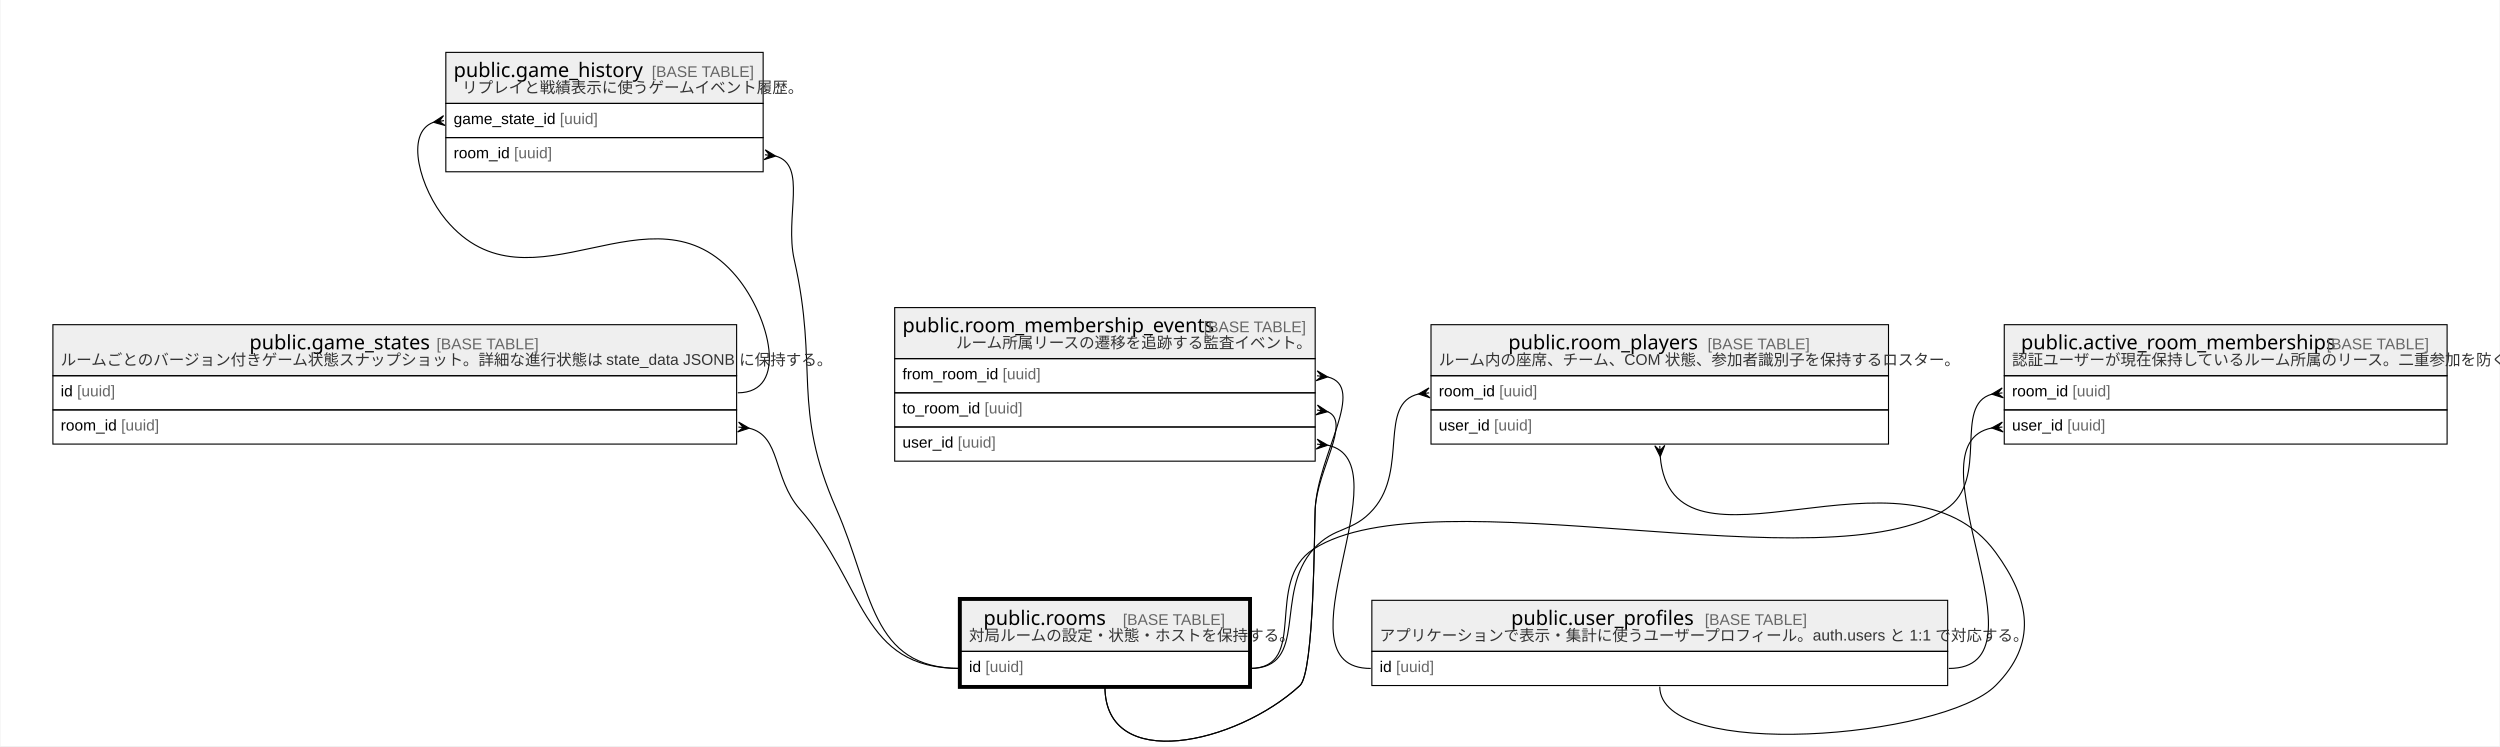
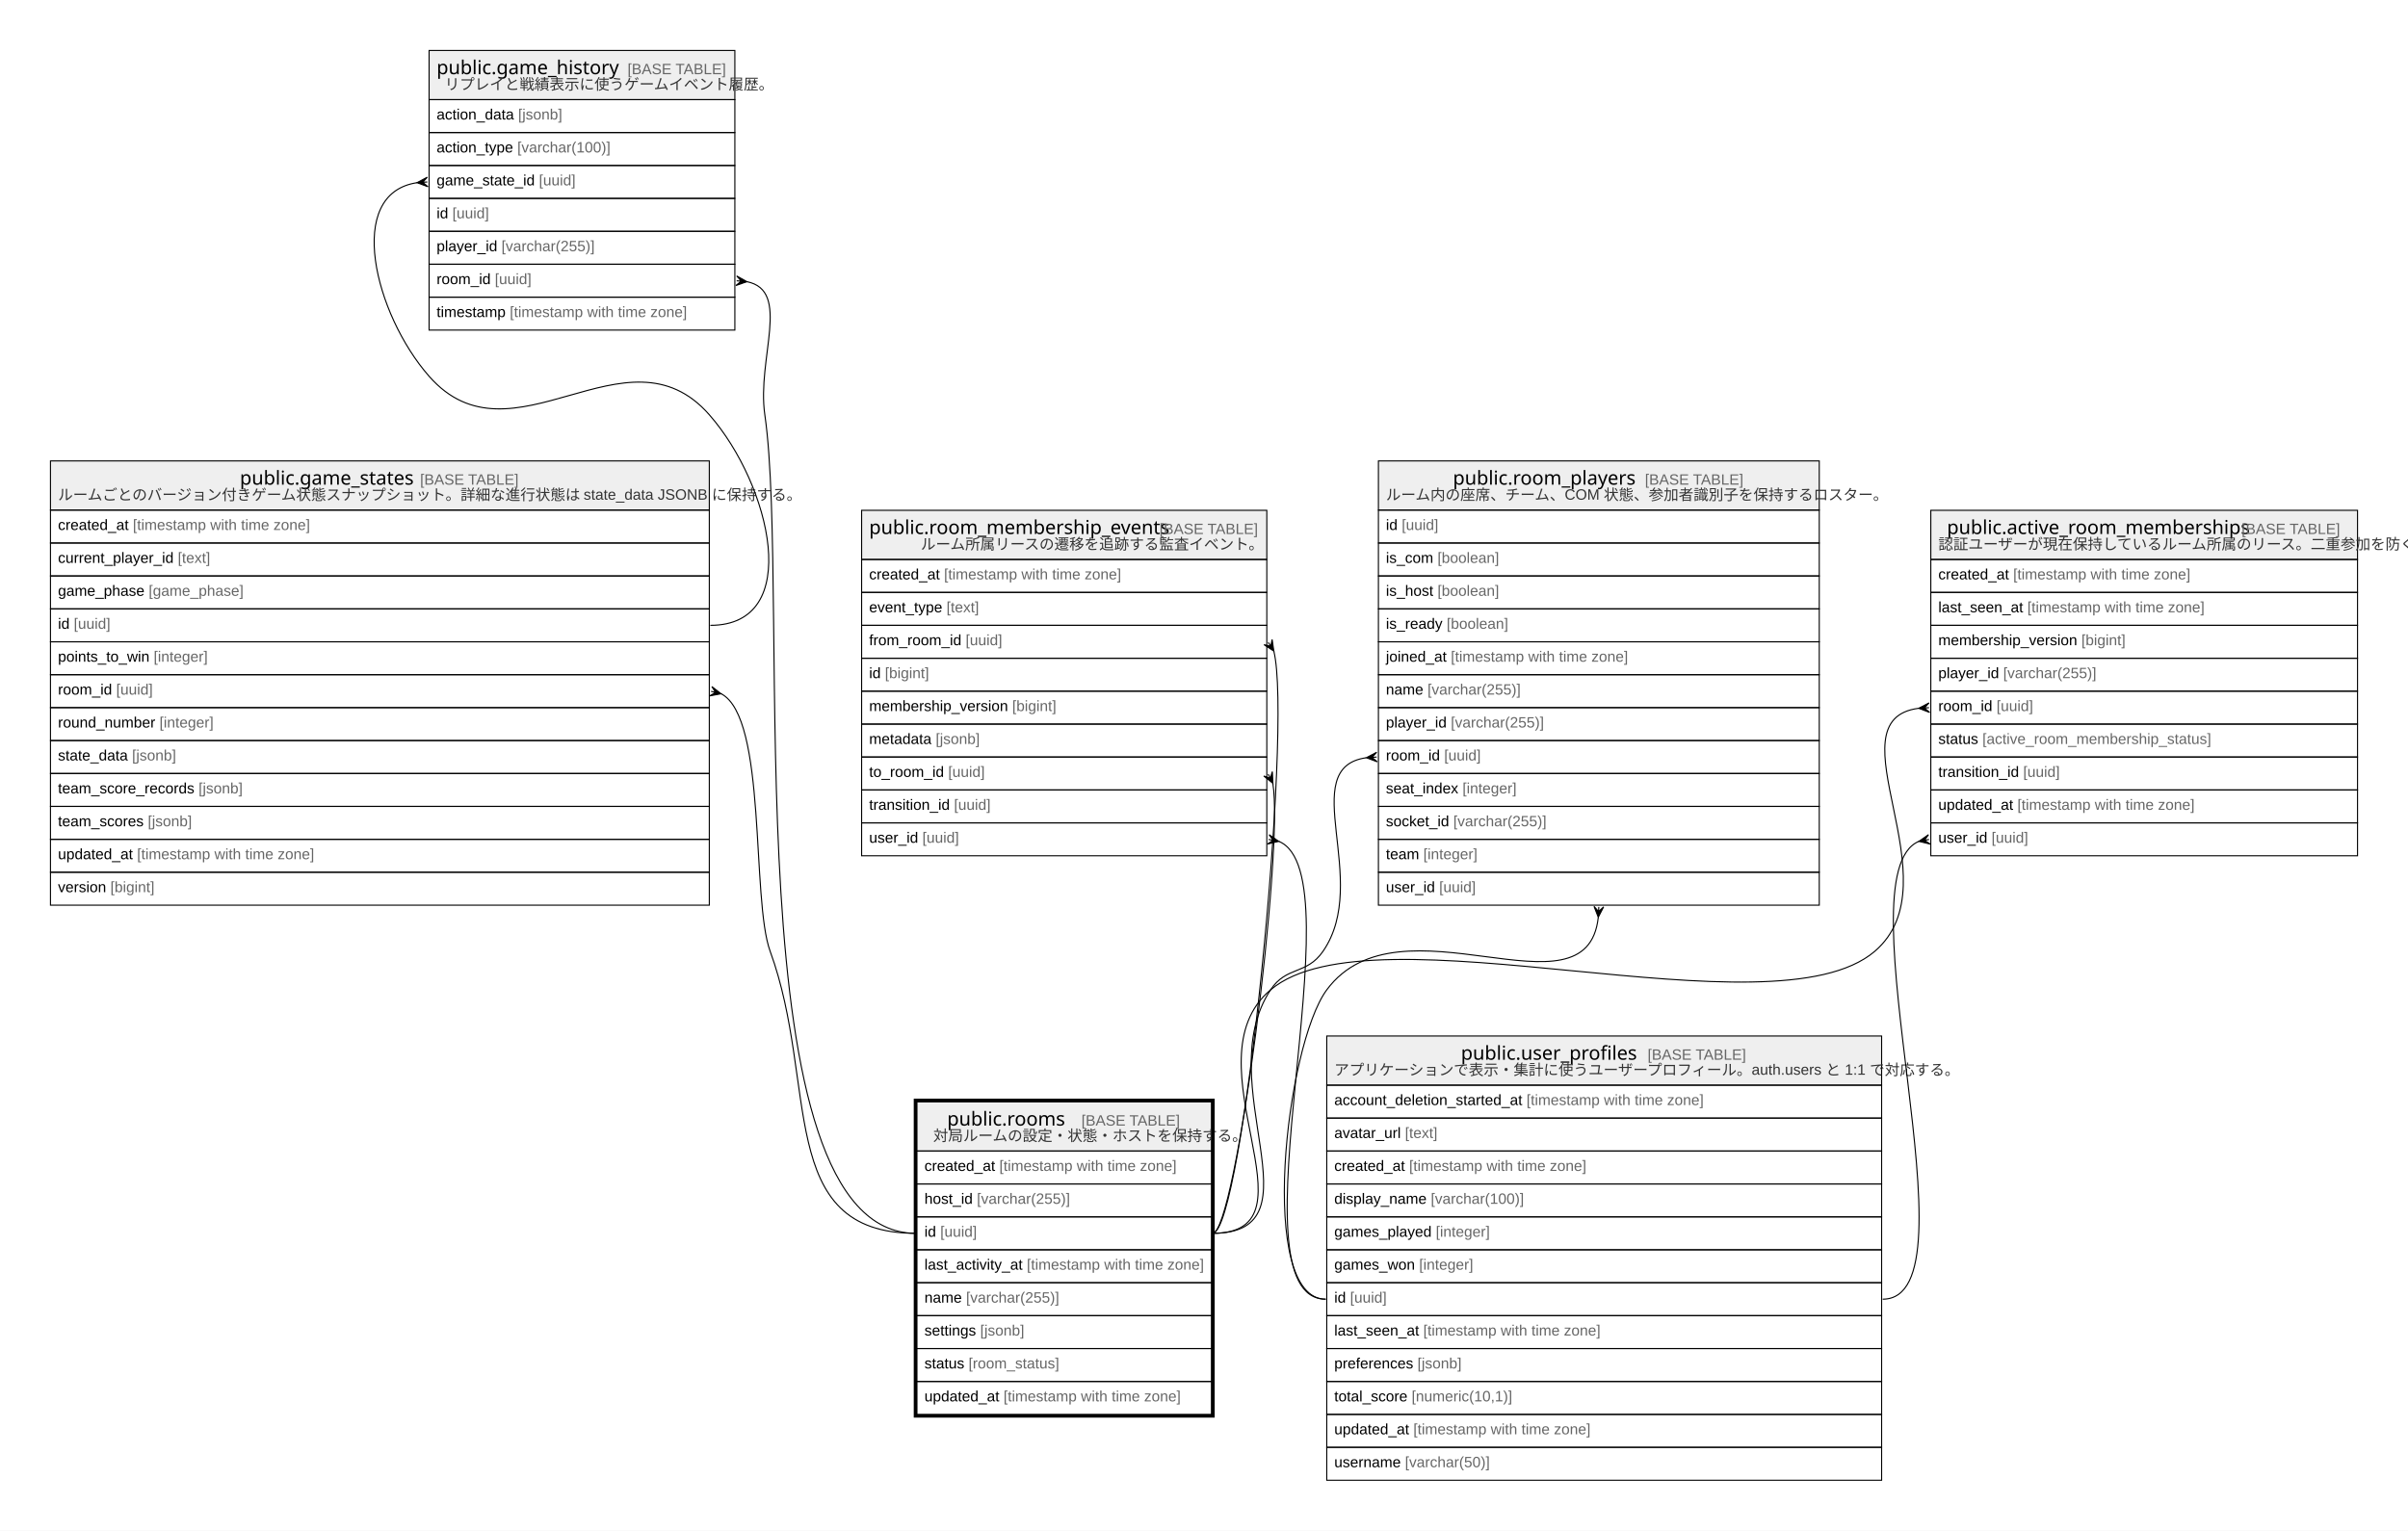
- <svg xmlns="http://www.w3.org/2000/svg" width="2252pt" height="672pt" viewBox="0.00 0.00 2252.02 672.29">
-   <g id="graph0" class="graph" transform="scale(1 1) rotate(0) translate(4 668.29)">
-     <polygon fill="white" stroke="none" points="-4,4 -4,-668.29 2248.02,-668.29 2248.02,4 -4,4" />
+ <svg xmlns="http://www.w3.org/2000/svg" width="2252pt" height="1432pt" viewBox="0.00 0.00 2252.02 1432.00">
+   <g id="graph0" class="graph" transform="scale(1 1) rotate(0) translate(4 1428)">
+     <polygon fill="white" stroke="none" points="-4,4 -4,-1428 2248.02,-1428 2248.02,4 -4,4" />
    <g id="node1" class="node">
-       <polygon fill="#efefef" stroke="none" points="861.75,-81.29 861.75,-127.29 1120.8,-127.29 1120.8,-81.29 861.75,-81.29" />
-       <polygon fill="none" stroke="black" points="861.75,-81.29 861.75,-127.29 1120.8,-127.29 1120.8,-81.29 861.75,-81.29" />
-       <text text-anchor="start" x="881.79" y="-105.09" font-family="Arial Bold" font-size="18.00">public.rooms</text>
-       <text text-anchor="start" x="976.28" y="-105.09" font-family="Arial" font-size="14.00">    </text>
-       <text text-anchor="start" x="1007.4" y="-105.09" font-family="Arial" font-size="14.00" fill="#666666">[BASE TABLE]</text>
-       <text text-anchor="start" x="868.75" y="-90.69" font-family="Arial" font-size="14.00" fill="#333333">対局ルームの設定・状態・ホストを保持する。</text>
-       <polygon fill="none" stroke="black" points="861.75,-50.49 861.75,-81.29 1120.8,-81.29 1120.8,-50.49 861.75,-50.49" />
-       <text text-anchor="start" x="868.75" y="-62.69" font-family="Arial" font-size="14.00">id </text>
-       <text text-anchor="start" x="883.54" y="-62.69" font-family="Arial" font-size="14.00" fill="#666666">[uuid]</text>
-       <polygon fill="none" stroke="black" stroke-width="3" points="860.25,-48.99 860.25,-128.79 1122.3,-128.79 1122.3,-48.99 860.25,-48.99" />
+       <polygon fill="#efefef" stroke="none" points="853.56,-351.2 853.56,-397.2 1129,-397.2 1129,-351.2 853.56,-351.2" />
+       <polygon fill="none" stroke="black" points="853.56,-351.2 853.56,-397.2 1129,-397.2 1129,-351.2 853.56,-351.2" />
+       <text text-anchor="start" x="881.79" y="-375" font-family="Arial Bold" font-size="18.00">public.rooms</text>
+       <text text-anchor="start" x="976.28" y="-375" font-family="Arial" font-size="14.00">    </text>
+       <text text-anchor="start" x="1007.4" y="-375" font-family="Arial" font-size="14.00" fill="#666666">[BASE TABLE]</text>
+       <text text-anchor="start" x="868.75" y="-360.6" font-family="Arial" font-size="14.00" fill="#333333">対局ルームの設定・状態・ホストを保持する。</text>
+       <polygon fill="none" stroke="black" points="853.56,-320.4 853.56,-351.2 1129,-351.2 1129,-320.4 853.56,-320.4" />
+       <text text-anchor="start" x="860.56" y="-332.6" font-family="Arial" font-size="14.00">created_at </text>
+       <text text-anchor="start" x="930.61" y="-332.6" font-family="Arial" font-size="14.00" fill="#666666">[timestamp with time zone]</text>
+       <polygon fill="none" stroke="black" points="853.56,-289.6 853.56,-320.4 1129,-320.4 1129,-289.6 853.56,-289.6" />
+       <text text-anchor="start" x="860.56" y="-301.8" font-family="Arial" font-size="14.00">host_id </text>
+       <text text-anchor="start" x="909.6" y="-301.8" font-family="Arial" font-size="14.00" fill="#666666">[varchar(255)]</text>
+       <polygon fill="none" stroke="black" points="853.56,-258.8 853.56,-289.6 1129,-289.6 1129,-258.8 853.56,-258.8" />
+       <text text-anchor="start" x="860.56" y="-271" font-family="Arial" font-size="14.00">id </text>
+       <text text-anchor="start" x="875.35" y="-271" font-family="Arial" font-size="14.00" fill="#666666">[uuid]</text>
+       <polygon fill="none" stroke="black" points="853.56,-228 853.56,-258.8 1129,-258.8 1129,-228 853.56,-228" />
+       <text text-anchor="start" x="860.56" y="-240.2" font-family="Arial" font-size="14.00">last_activity_at </text>
+       <text text-anchor="start" x="956.27" y="-240.2" font-family="Arial" font-size="14.00" fill="#666666">[timestamp with time zone]</text>
+       <polygon fill="none" stroke="black" points="853.56,-197.2 853.56,-228 1129,-228 1129,-197.2 853.56,-197.2" />
+       <text text-anchor="start" x="860.56" y="-209.4" font-family="Arial" font-size="14.00">name </text>
+       <text text-anchor="start" x="899.47" y="-209.4" font-family="Arial" font-size="14.00" fill="#666666">[varchar(255)]</text>
+       <polygon fill="none" stroke="black" points="853.56,-166.4 853.56,-197.2 1129,-197.2 1129,-166.4 853.56,-166.4" />
+       <text text-anchor="start" x="860.56" y="-178.6" font-family="Arial" font-size="14.00">settings </text>
+       <text text-anchor="start" x="912.7" y="-178.6" font-family="Arial" font-size="14.00" fill="#666666">[jsonb]</text>
+       <polygon fill="none" stroke="black" points="853.56,-135.6 853.56,-166.4 1129,-166.4 1129,-135.6 853.56,-135.6" />
+       <text text-anchor="start" x="860.56" y="-147.8" font-family="Arial" font-size="14.00">status </text>
+       <text text-anchor="start" x="901.8" y="-147.8" font-family="Arial" font-size="14.00" fill="#666666">[room_status]</text>
+       <polygon fill="none" stroke="black" points="853.56,-104.8 853.56,-135.6 1129,-135.6 1129,-104.8 853.56,-104.8" />
+       <text text-anchor="start" x="860.56" y="-117" font-family="Arial" font-size="14.00">updated_at </text>
+       <text text-anchor="start" x="934.52" y="-117" font-family="Arial" font-size="14.00" fill="#666666">[timestamp with time zone]</text>
+       <polygon fill="none" stroke="black" stroke-width="3" points="852.06,-103.3 852.06,-398.7 1130.5,-398.7 1130.5,-103.3 852.06,-103.3" />
    </g>
    <g id="node2" class="node">
-       <polygon fill="#efefef" stroke="none" points="1801.74,-329.69 1801.74,-375.69 2200.82,-375.69 2200.82,-329.69 1801.74,-329.69" />
-       <polygon fill="none" stroke="black" points="1801.74,-329.69 1801.74,-375.69 2200.82,-375.69 2200.82,-329.69 1801.74,-329.69" />
-       <text text-anchor="start" x="1816.81" y="-353.49" font-family="Arial Bold" font-size="18.00">public.active_room_memberships</text>
-       <text text-anchor="start" x="2061.25" y="-353.49" font-family="Arial" font-size="14.00">    </text>
-       <text text-anchor="start" x="2092.37" y="-353.49" font-family="Arial" font-size="14.00" fill="#666666">[BASE TABLE]</text>
-       <text text-anchor="start" x="1808.74" y="-339.09" font-family="Arial" font-size="14.00" fill="#333333">認証ユーザーが現在保持しているルーム所属のリース。二重参加を防ぐ。</text>
-       <polygon fill="none" stroke="black" points="1801.74,-298.89 1801.74,-329.69 2200.82,-329.69 2200.82,-298.89 1801.74,-298.89" />
-       <text text-anchor="start" x="1808.74" y="-311.09" font-family="Arial" font-size="14.00">room_id </text>
-       <text text-anchor="start" x="1863.21" y="-311.09" font-family="Arial" font-size="14.00" fill="#666666">[uuid]</text>
-       <polygon fill="none" stroke="black" points="1801.74,-268.09 1801.74,-298.89 2200.82,-298.89 2200.82,-268.09 1801.74,-268.09" />
-       <text text-anchor="start" x="1808.74" y="-280.29" font-family="Arial" font-size="14.00">user_id </text>
-       <text text-anchor="start" x="1858.55" y="-280.29" font-family="Arial" font-size="14.00" fill="#666666">[uuid]</text>
+       <polygon fill="#efefef" stroke="none" points="1801.74,-904.6 1801.74,-950.6 2200.82,-950.6 2200.82,-904.6 1801.74,-904.6" />
+       <polygon fill="none" stroke="black" points="1801.74,-904.6 1801.74,-950.6 2200.82,-950.6 2200.82,-904.6 1801.74,-904.6" />
+       <text text-anchor="start" x="1816.81" y="-928.4" font-family="Arial Bold" font-size="18.00">public.active_room_memberships</text>
+       <text text-anchor="start" x="2061.25" y="-928.4" font-family="Arial" font-size="14.00">    </text>
+       <text text-anchor="start" x="2092.37" y="-928.4" font-family="Arial" font-size="14.00" fill="#666666">[BASE TABLE]</text>
+       <text text-anchor="start" x="1808.74" y="-914" font-family="Arial" font-size="14.00" fill="#333333">認証ユーザーが現在保持しているルーム所属のリース。二重参加を防ぐ。</text>
+       <polygon fill="none" stroke="black" points="1801.74,-873.8 1801.74,-904.6 2200.82,-904.6 2200.82,-873.8 1801.74,-873.8" />
+       <text text-anchor="start" x="1808.74" y="-886" font-family="Arial" font-size="14.00">created_at </text>
+       <text text-anchor="start" x="1878.79" y="-886" font-family="Arial" font-size="14.00" fill="#666666">[timestamp with time zone]</text>
+       <polygon fill="none" stroke="black" points="1801.74,-843 1801.74,-873.8 2200.82,-873.8 2200.82,-843 1801.74,-843" />
+       <text text-anchor="start" x="1808.74" y="-855.2" font-family="Arial" font-size="14.00">last_seen_at </text>
+       <text text-anchor="start" x="1892.02" y="-855.2" font-family="Arial" font-size="14.00" fill="#666666">[timestamp with time zone]</text>
+       <polygon fill="none" stroke="black" points="1801.74,-812.2 1801.74,-843 2200.82,-843 2200.82,-812.2 1801.74,-812.2" />
+       <text text-anchor="start" x="1808.74" y="-824.4" font-family="Arial" font-size="14.00">membership_version </text>
+       <text text-anchor="start" x="1942.58" y="-824.4" font-family="Arial" font-size="14.00" fill="#666666">[bigint]</text>
+       <polygon fill="none" stroke="black" points="1801.74,-781.4 1801.74,-812.2 2200.82,-812.2 2200.82,-781.4 1801.74,-781.4" />
+       <text text-anchor="start" x="1808.74" y="-793.6" font-family="Arial" font-size="14.00">player_id </text>
+       <text text-anchor="start" x="1869.44" y="-793.6" font-family="Arial" font-size="14.00" fill="#666666">[varchar(255)]</text>
+       <polygon fill="none" stroke="black" points="1801.74,-750.6 1801.74,-781.4 2200.82,-781.4 2200.82,-750.6 1801.74,-750.6" />
+       <text text-anchor="start" x="1808.74" y="-762.8" font-family="Arial" font-size="14.00">room_id </text>
+       <text text-anchor="start" x="1863.21" y="-762.8" font-family="Arial" font-size="14.00" fill="#666666">[uuid]</text>
+       <polygon fill="none" stroke="black" points="1801.74,-719.8 1801.74,-750.6 2200.82,-750.6 2200.82,-719.8 1801.74,-719.8" />
+       <text text-anchor="start" x="1808.74" y="-732" font-family="Arial" font-size="14.00">status </text>
+       <text text-anchor="start" x="1849.98" y="-732" font-family="Arial" font-size="14.00" fill="#666666">[active_room_membership_status]</text>
+       <polygon fill="none" stroke="black" points="1801.74,-689 1801.74,-719.8 2200.82,-719.8 2200.82,-689 1801.74,-689" />
+       <text text-anchor="start" x="1808.74" y="-701.2" font-family="Arial" font-size="14.00">transition_id </text>
+       <text text-anchor="start" x="1888.12" y="-701.2" font-family="Arial" font-size="14.00" fill="#666666">[uuid]</text>
+       <polygon fill="none" stroke="black" points="1801.74,-658.2 1801.74,-689 2200.82,-689 2200.82,-658.2 1801.74,-658.2" />
+       <text text-anchor="start" x="1808.74" y="-670.4" font-family="Arial" font-size="14.00">updated_at </text>
+       <text text-anchor="start" x="1882.7" y="-670.4" font-family="Arial" font-size="14.00" fill="#666666">[timestamp with time zone]</text>
+       <polygon fill="none" stroke="black" points="1801.74,-627.4 1801.74,-658.2 2200.82,-658.2 2200.82,-627.4 1801.74,-627.4" />
+       <text text-anchor="start" x="1808.74" y="-639.6" font-family="Arial" font-size="14.00">user_id </text>
+       <text text-anchor="start" x="1858.55" y="-639.6" font-family="Arial" font-size="14.00" fill="#666666">[uuid]</text>
    </g>
    <g id="edge1" class="edge">
-       <path fill="none" stroke="black" d="M1790.69,-313.09C1754.84,-303.28 1789.23,-236.17 1749.28,-209.49 1643.72,-139.02 1286.02,-242.16 1179.28,-173.49 1133.68,-144.16 1176.02,-65.89 1121.8,-65.89" />
-       <polygon fill="black" stroke="black" points="1790.48,-313.06 1799.87,-318.72 1795.78,-313.7 1800.08,-314.22 1800.08,-314.22 1800.08,-314.22 1795.78,-313.7 1800.94,-309.79 1790.48,-313.06" />
+       <path fill="none" stroke="black" d="M1790.38,-765.38C1706.08,-754.52 1825.46,-602.98 1749.28,-538 1653.56,-456.35 1280.48,-583.07 1184.28,-502 1104.69,-434.93 1234.07,-274.2 1130,-274.2" />
+       <polygon fill="black" stroke="black" points="1790.42,-765.39 1800.14,-770.47 1795.75,-765.7 1800.07,-765.96 1800.07,-765.96 1800.07,-765.96 1795.75,-765.7 1800.67,-761.49 1790.42,-765.39" />
    </g>
    <g id="node3" class="node">
-       <polygon fill="#efefef" stroke="none" points="1231.82,-81.29 1231.82,-127.29 1750.74,-127.29 1750.74,-81.29 1231.82,-81.29" />
-       <polygon fill="none" stroke="black" points="1231.82,-81.29 1231.82,-127.29 1750.74,-127.29 1750.74,-81.29 1231.82,-81.29" />
-       <text text-anchor="start" x="1357.3" y="-105.09" font-family="Arial Bold" font-size="18.00">public.user_profiles</text>
-       <text text-anchor="start" x="1500.77" y="-105.09" font-family="Arial" font-size="14.00">    </text>
-       <text text-anchor="start" x="1531.88" y="-105.09" font-family="Arial" font-size="14.00" fill="#666666">[BASE TABLE]</text>
-       <text text-anchor="start" x="1238.82" y="-90.69" font-family="Arial" font-size="14.00" fill="#333333">アプリケーションで表示・集計に使うユーザープロフィール。auth.users と 1:1 で対応する。</text>
-       <polygon fill="none" stroke="black" points="1231.82,-50.49 1231.82,-81.29 1750.74,-81.29 1750.74,-50.49 1231.82,-50.49" />
-       <text text-anchor="start" x="1238.82" y="-62.69" font-family="Arial" font-size="14.00">id </text>
-       <text text-anchor="start" x="1253.61" y="-62.69" font-family="Arial" font-size="14.00" fill="#666666">[uuid]</text>
+       <polygon fill="#efefef" stroke="none" points="1236.82,-412.8 1236.82,-458.8 1755.74,-458.8 1755.74,-412.8 1236.82,-412.8" />
+       <polygon fill="none" stroke="black" points="1236.82,-412.8 1236.82,-458.8 1755.74,-458.8 1755.74,-412.8 1236.82,-412.8" />
+       <text text-anchor="start" x="1362.3" y="-436.6" font-family="Arial Bold" font-size="18.00">public.user_profiles</text>
+       <text text-anchor="start" x="1505.77" y="-436.6" font-family="Arial" font-size="14.00">    </text>
+       <text text-anchor="start" x="1536.88" y="-436.6" font-family="Arial" font-size="14.00" fill="#666666">[BASE TABLE]</text>
+       <text text-anchor="start" x="1243.82" y="-422.2" font-family="Arial" font-size="14.00" fill="#333333">アプリケーションで表示・集計に使うユーザープロフィール。auth.users と 1:1 で対応する。</text>
+       <polygon fill="none" stroke="black" points="1236.82,-382 1236.82,-412.8 1755.74,-412.8 1755.74,-382 1236.82,-382" />
+       <text text-anchor="start" x="1243.82" y="-394.2" font-family="Arial" font-size="14.00">account_deletion_started_at </text>
+       <text text-anchor="start" x="1423.62" y="-394.2" font-family="Arial" font-size="14.00" fill="#666666">[timestamp with time zone]</text>
+       <polygon fill="none" stroke="black" points="1236.82,-351.2 1236.82,-382 1755.74,-382 1755.74,-351.2 1236.82,-351.2" />
+       <text text-anchor="start" x="1243.82" y="-363.4" font-family="Arial" font-size="14.00">avatar_url </text>
+       <text text-anchor="start" x="1309.97" y="-363.4" font-family="Arial" font-size="14.00" fill="#666666">[text]</text>
+       <polygon fill="none" stroke="black" points="1236.82,-320.4 1236.82,-351.2 1755.74,-351.2 1755.74,-320.4 1236.82,-320.4" />
+       <text text-anchor="start" x="1243.82" y="-332.6" font-family="Arial" font-size="14.00">created_at </text>
+       <text text-anchor="start" x="1313.87" y="-332.6" font-family="Arial" font-size="14.00" fill="#666666">[timestamp with time zone]</text>
+       <polygon fill="none" stroke="black" points="1236.82,-289.6 1236.82,-320.4 1755.74,-320.4 1755.74,-289.6 1236.82,-289.6" />
+       <text text-anchor="start" x="1243.82" y="-301.8" font-family="Arial" font-size="14.00">display_name </text>
+       <text text-anchor="start" x="1334.1" y="-301.8" font-family="Arial" font-size="14.00" fill="#666666">[varchar(100)]</text>
+       <polygon fill="none" stroke="black" points="1236.82,-258.8 1236.82,-289.6 1755.74,-289.6 1755.74,-258.8 1236.82,-258.8" />
+       <text text-anchor="start" x="1243.82" y="-271" font-family="Arial" font-size="14.00">games_played </text>
+       <text text-anchor="start" x="1338.77" y="-271" font-family="Arial" font-size="14.00" fill="#666666">[integer]</text>
+       <polygon fill="none" stroke="black" points="1236.82,-228 1236.82,-258.8 1755.74,-258.8 1755.74,-228 1236.82,-228" />
+       <text text-anchor="start" x="1243.82" y="-240.2" font-family="Arial" font-size="14.00">games_won </text>
+       <text text-anchor="start" x="1323.2" y="-240.2" font-family="Arial" font-size="14.00" fill="#666666">[integer]</text>
+       <polygon fill="none" stroke="black" points="1236.82,-197.2 1236.82,-228 1755.74,-228 1755.74,-197.2 1236.82,-197.2" />
+       <text text-anchor="start" x="1243.82" y="-209.4" font-family="Arial" font-size="14.00">id </text>
+       <text text-anchor="start" x="1258.61" y="-209.4" font-family="Arial" font-size="14.00" fill="#666666">[uuid]</text>
+       <polygon fill="none" stroke="black" points="1236.82,-166.4 1236.82,-197.2 1755.74,-197.2 1755.74,-166.4 1236.82,-166.4" />
+       <text text-anchor="start" x="1243.82" y="-178.6" font-family="Arial" font-size="14.00">last_seen_at </text>
+       <text text-anchor="start" x="1327.1" y="-178.6" font-family="Arial" font-size="14.00" fill="#666666">[timestamp with time zone]</text>
+       <polygon fill="none" stroke="black" points="1236.82,-135.6 1236.82,-166.4 1755.74,-166.4 1755.74,-135.6 1236.82,-135.6" />
+       <text text-anchor="start" x="1243.82" y="-147.8" font-family="Arial" font-size="14.00">preferences </text>
+       <text text-anchor="start" x="1321.64" y="-147.8" font-family="Arial" font-size="14.00" fill="#666666">[jsonb]</text>
+       <polygon fill="none" stroke="black" points="1236.82,-104.8 1236.82,-135.6 1755.74,-135.6 1755.74,-104.8 1236.82,-104.8" />
+       <text text-anchor="start" x="1243.82" y="-117" font-family="Arial" font-size="14.00">total_score </text>
+       <text text-anchor="start" x="1316.19" y="-117" font-family="Arial" font-size="14.00" fill="#666666">[numeric(10,1)]</text>
+       <polygon fill="none" stroke="black" points="1236.82,-74 1236.82,-104.8 1755.74,-104.8 1755.74,-74 1236.82,-74" />
+       <text text-anchor="start" x="1243.82" y="-86.2" font-family="Arial" font-size="14.00">updated_at </text>
+       <text text-anchor="start" x="1317.78" y="-86.2" font-family="Arial" font-size="14.00" fill="#666666">[timestamp with time zone]</text>
+       <polygon fill="none" stroke="black" points="1236.82,-43.2 1236.82,-74 1755.74,-74 1755.74,-43.2 1236.82,-43.2" />
+       <text text-anchor="start" x="1243.82" y="-55.4" font-family="Arial" font-size="14.00">username </text>
+       <text text-anchor="start" x="1309.97" y="-55.4" font-family="Arial" font-size="14.00" fill="#666666">[varchar(50)]</text>
    </g>
    <g id="edge2" class="edge">
-       <path fill="none" stroke="black" d="M1790.71,-282.62C1712.34,-267.64 1847.19,-65.89 1751.74,-65.89" />
-       <polygon fill="black" stroke="black" points="1790.45,-282.6 1800.02,-287.95 1795.76,-283.06 1800.07,-283.44 1800.07,-283.44 1800.07,-283.44 1795.76,-283.06 1800.8,-278.98 1790.45,-282.6" />
+       <path fill="none" stroke="black" d="M1790.57,-640.88C1715.85,-609.85 1849.08,-212.6 1756.74,-212.6" />
+       <polygon fill="black" stroke="black" points="1790.59,-640.89 1799.58,-647.16 1795.83,-641.87 1800.08,-642.68 1800.08,-642.68 1800.08,-642.68 1795.83,-641.87 1801.25,-638.32 1790.59,-640.89" />
    </g>
    <g id="node4" class="node">
-       <polygon fill="#efefef" stroke="none" points="397.3,-575.09 397.3,-621.09 683.26,-621.09 683.26,-575.09 397.3,-575.09" />
-       <polygon fill="none" stroke="black" points="397.3,-575.09 397.3,-621.09 683.26,-621.09 683.26,-575.09 397.3,-575.09" />
-       <text text-anchor="start" x="404.3" y="-598.89" font-family="Arial Bold" font-size="18.00">public.game_history</text>
-       <text text-anchor="start" x="551.77" y="-598.89" font-family="Arial" font-size="14.00">    </text>
-       <text text-anchor="start" x="582.89" y="-598.89" font-family="Arial" font-size="14.00" fill="#666666">[BASE TABLE]</text>
-       <text text-anchor="start" x="411.92" y="-584.49" font-family="Arial" font-size="14.00" fill="#333333">リプレイと戦績表示に使うゲームイベント履歴。</text>
-       <polygon fill="none" stroke="black" points="397.3,-544.29 397.3,-575.09 683.26,-575.09 683.26,-544.29 397.3,-544.29" />
-       <text text-anchor="start" x="404.3" y="-556.49" font-family="Arial" font-size="14.00">game_state_id </text>
-       <text text-anchor="start" x="500.03" y="-556.49" font-family="Arial" font-size="14.00" fill="#666666">[uuid]</text>
-       <polygon fill="none" stroke="black" points="397.3,-513.49 397.3,-544.29 683.26,-544.29 683.26,-513.49 397.3,-513.49" />
-       <text text-anchor="start" x="404.3" y="-525.69" font-family="Arial" font-size="14.00">room_id </text>
-       <text text-anchor="start" x="458.77" y="-525.69" font-family="Arial" font-size="14.00" fill="#666666">[uuid]</text>
+       <polygon fill="#efefef" stroke="none" points="397.3,-1334.8 397.3,-1380.8 683.26,-1380.8 683.26,-1334.8 397.3,-1334.8" />
+       <polygon fill="none" stroke="black" points="397.3,-1334.8 397.3,-1380.8 683.26,-1380.8 683.26,-1334.8 397.3,-1334.8" />
+       <text text-anchor="start" x="404.3" y="-1358.6" font-family="Arial Bold" font-size="18.00">public.game_history</text>
+       <text text-anchor="start" x="551.77" y="-1358.6" font-family="Arial" font-size="14.00">    </text>
+       <text text-anchor="start" x="582.89" y="-1358.6" font-family="Arial" font-size="14.00" fill="#666666">[BASE TABLE]</text>
+       <text text-anchor="start" x="411.92" y="-1344.2" font-family="Arial" font-size="14.00" fill="#333333">リプレイと戦績表示に使うゲームイベント履歴。</text>
+       <polygon fill="none" stroke="black" points="397.3,-1304 397.3,-1334.8 683.26,-1334.8 683.26,-1304 397.3,-1304" />
+       <text text-anchor="start" x="404.3" y="-1316.2" font-family="Arial" font-size="14.00">action_data </text>
+       <text text-anchor="start" x="480.58" y="-1316.2" font-family="Arial" font-size="14.00" fill="#666666">[jsonb]</text>
+       <polygon fill="none" stroke="black" points="397.3,-1273.2 397.3,-1304 683.26,-1304 683.26,-1273.2 397.3,-1273.2" />
+       <text text-anchor="start" x="404.3" y="-1285.4" font-family="Arial" font-size="14.00">action_type </text>
+       <text text-anchor="start" x="479.79" y="-1285.4" font-family="Arial" font-size="14.00" fill="#666666">[varchar(100)]</text>
+       <polygon fill="none" stroke="black" points="397.3,-1242.4 397.3,-1273.2 683.26,-1273.2 683.26,-1242.4 397.3,-1242.4" />
+       <text text-anchor="start" x="404.3" y="-1254.6" font-family="Arial" font-size="14.00">game_state_id </text>
+       <text text-anchor="start" x="500.03" y="-1254.6" font-family="Arial" font-size="14.00" fill="#666666">[uuid]</text>
+       <polygon fill="none" stroke="black" points="397.3,-1211.6 397.3,-1242.4 683.26,-1242.4 683.26,-1211.6 397.3,-1211.6" />
+       <text text-anchor="start" x="404.3" y="-1223.8" font-family="Arial" font-size="14.00">id </text>
+       <text text-anchor="start" x="419.08" y="-1223.8" font-family="Arial" font-size="14.00" fill="#666666">[uuid]</text>
+       <polygon fill="none" stroke="black" points="397.3,-1180.8 397.3,-1211.6 683.26,-1211.6 683.26,-1180.8 397.3,-1180.8" />
+       <text text-anchor="start" x="404.3" y="-1193" font-family="Arial" font-size="14.00">player_id </text>
+       <text text-anchor="start" x="465" y="-1193" font-family="Arial" font-size="14.00" fill="#666666">[varchar(255)]</text>
+       <polygon fill="none" stroke="black" points="397.3,-1150 397.3,-1180.8 683.26,-1180.8 683.26,-1150 397.3,-1150" />
+       <text text-anchor="start" x="404.3" y="-1162.2" font-family="Arial" font-size="14.00">room_id </text>
+       <text text-anchor="start" x="458.77" y="-1162.2" font-family="Arial" font-size="14.00" fill="#666666">[uuid]</text>
+       <polygon fill="none" stroke="black" points="397.3,-1119.2 397.3,-1150 683.26,-1150 683.26,-1119.2 397.3,-1119.2" />
+       <text text-anchor="start" x="404.3" y="-1131.4" font-family="Arial" font-size="14.00">timestamp </text>
+       <text text-anchor="start" x="472.76" y="-1131.4" font-family="Arial" font-size="14.00" fill="#666666">[timestamp with time zone]</text>
    </g>
    <g id="edge3" class="edge">
-       <path fill="none" stroke="black" d="M694.42,-527.68C723.54,-519.63 702.48,-473.11 711.28,-434.29 733.67,-335.47 708.54,-302.27 749.28,-209.49 781.77,-135.52 779.96,-65.89 860.75,-65.89" />
-       <polygon fill="black" stroke="black" points="694.52,-527.67 684.06,-524.39 689.22,-528.3 684.92,-528.82 684.92,-528.82 684.92,-528.82 689.22,-528.3 685.12,-533.32 694.52,-527.67" />
+       <path fill="none" stroke="black" d="M694.4,-1164.51C736.41,-1156.29 703.65,-1092.68 711.28,-1040 736.09,-868.74 679.51,-274.2 852.56,-274.2" />
+       <polygon fill="black" stroke="black" points="694.55,-1164.5 684.2,-1160.89 689.24,-1164.96 684.93,-1165.34 684.93,-1165.34 684.93,-1165.34 689.24,-1164.96 684.99,-1169.85 694.55,-1164.5" />
    </g>
    <g id="node5" class="node">
-       <polygon fill="#efefef" stroke="none" points="43.2,-329.69 43.2,-375.69 659.36,-375.69 659.36,-329.69 43.2,-329.69" />
-       <polygon fill="none" stroke="black" points="43.2,-329.69 43.2,-375.69 659.36,-375.69 659.36,-329.69 43.2,-329.69" />
-       <text text-anchor="start" x="220.3" y="-353.49" font-family="Arial Bold" font-size="18.00">public.game_states</text>
-       <text text-anchor="start" x="357.76" y="-353.49" font-family="Arial" font-size="14.00">    </text>
-       <text text-anchor="start" x="388.88" y="-353.49" font-family="Arial" font-size="14.00" fill="#666666">[BASE TABLE]</text>
-       <text text-anchor="start" x="50.2" y="-339.09" font-family="Arial" font-size="14.00" fill="#333333">ルームごとのバージョン付きゲーム状態スナップショット。詳細な進行状態は state_data JSONB に保持する。</text>
-       <polygon fill="none" stroke="black" points="43.2,-298.89 43.2,-329.69 659.36,-329.69 659.36,-298.89 43.2,-298.89" />
-       <text text-anchor="start" x="50.2" y="-311.09" font-family="Arial" font-size="14.00">id </text>
-       <text text-anchor="start" x="64.99" y="-311.09" font-family="Arial" font-size="14.00" fill="#666666">[uuid]</text>
-       <polygon fill="none" stroke="black" points="43.2,-268.09 43.2,-298.89 659.36,-298.89 659.36,-268.09 43.2,-268.09" />
-       <text text-anchor="start" x="50.2" y="-280.29" font-family="Arial" font-size="14.00">room_id </text>
-       <text text-anchor="start" x="104.67" y="-280.29" font-family="Arial" font-size="14.00" fill="#666666">[uuid]</text>
+       <polygon fill="#efefef" stroke="none" points="43.2,-950.8 43.2,-996.8 659.36,-996.8 659.36,-950.8 43.2,-950.8" />
+       <polygon fill="none" stroke="black" points="43.2,-950.8 43.2,-996.8 659.36,-996.8 659.36,-950.8 43.2,-950.8" />
+       <text text-anchor="start" x="220.3" y="-974.6" font-family="Arial Bold" font-size="18.00">public.game_states</text>
+       <text text-anchor="start" x="357.76" y="-974.6" font-family="Arial" font-size="14.00">    </text>
+       <text text-anchor="start" x="388.88" y="-974.6" font-family="Arial" font-size="14.00" fill="#666666">[BASE TABLE]</text>
+       <text text-anchor="start" x="50.2" y="-960.2" font-family="Arial" font-size="14.00" fill="#333333">ルームごとのバージョン付きゲーム状態スナップショット。詳細な進行状態は state_data JSONB に保持する。</text>
+       <polygon fill="none" stroke="black" points="43.2,-920 43.2,-950.8 659.36,-950.8 659.36,-920 43.2,-920" />
+       <text text-anchor="start" x="50.2" y="-932.2" font-family="Arial" font-size="14.00">created_at </text>
+       <text text-anchor="start" x="120.25" y="-932.2" font-family="Arial" font-size="14.00" fill="#666666">[timestamp with time zone]</text>
+       <polygon fill="none" stroke="black" points="43.2,-889.2 43.2,-920 659.36,-920 659.36,-889.2 43.2,-889.2" />
+       <text text-anchor="start" x="50.2" y="-901.4" font-family="Arial" font-size="14.00">current_player_id </text>
+       <text text-anchor="start" x="162.26" y="-901.4" font-family="Arial" font-size="14.00" fill="#666666">[text]</text>
+       <polygon fill="none" stroke="black" points="43.2,-858.4 43.2,-889.2 659.36,-889.2 659.36,-858.4 43.2,-858.4" />
+       <text text-anchor="start" x="50.2" y="-870.6" font-family="Arial" font-size="14.00">game_phase </text>
+       <text text-anchor="start" x="135.04" y="-870.6" font-family="Arial" font-size="14.00" fill="#666666">[game_phase]</text>
+       <polygon fill="none" stroke="black" points="43.2,-827.6 43.2,-858.4 659.36,-858.4 659.36,-827.6 43.2,-827.6" />
+       <text text-anchor="start" x="50.2" y="-839.8" font-family="Arial" font-size="14.00">id </text>
+       <text text-anchor="start" x="64.99" y="-839.8" font-family="Arial" font-size="14.00" fill="#666666">[uuid]</text>
+       <polygon fill="none" stroke="black" points="43.2,-796.8 43.2,-827.6 659.36,-827.6 659.36,-796.8 43.2,-796.8" />
+       <text text-anchor="start" x="50.2" y="-809" font-family="Arial" font-size="14.00">points_to_win </text>
+       <text text-anchor="start" x="139.7" y="-809" font-family="Arial" font-size="14.00" fill="#666666">[integer]</text>
+       <polygon fill="none" stroke="black" points="43.2,-766 43.2,-796.8 659.36,-796.8 659.36,-766 43.2,-766" />
+       <text text-anchor="start" x="50.2" y="-778.2" font-family="Arial" font-size="14.00">room_id </text>
+       <text text-anchor="start" x="104.67" y="-778.2" font-family="Arial" font-size="14.00" fill="#666666">[uuid]</text>
+       <polygon fill="none" stroke="black" points="43.2,-735.2 43.2,-766 659.36,-766 659.36,-735.2 43.2,-735.2" />
+       <text text-anchor="start" x="50.2" y="-747.4" font-family="Arial" font-size="14.00">round_number </text>
+       <text text-anchor="start" x="145.15" y="-747.4" font-family="Arial" font-size="14.00" fill="#666666">[integer]</text>
+       <polygon fill="none" stroke="black" points="43.2,-704.4 43.2,-735.2 659.36,-735.2 659.36,-704.4 43.2,-704.4" />
+       <text text-anchor="start" x="50.2" y="-716.6" font-family="Arial" font-size="14.00">state_data </text>
+       <text text-anchor="start" x="119.48" y="-716.6" font-family="Arial" font-size="14.00" fill="#666666">[jsonb]</text>
+       <polygon fill="none" stroke="black" points="43.2,-673.6 43.2,-704.4 659.36,-704.4 659.36,-673.6 43.2,-673.6" />
+       <text text-anchor="start" x="50.2" y="-685.8" font-family="Arial" font-size="14.00">team_score_records </text>
+       <text text-anchor="start" x="181.7" y="-685.8" font-family="Arial" font-size="14.00" fill="#666666">[jsonb]</text>
+       <polygon fill="none" stroke="black" points="43.2,-642.8 43.2,-673.6 659.36,-673.6 659.36,-642.8 43.2,-642.8" />
+       <text text-anchor="start" x="50.2" y="-655" font-family="Arial" font-size="14.00">team_scores </text>
+       <text text-anchor="start" x="134.23" y="-655" font-family="Arial" font-size="14.00" fill="#666666">[jsonb]</text>
+       <polygon fill="none" stroke="black" points="43.2,-612 43.2,-642.8 659.36,-642.8 659.36,-612 43.2,-612" />
+       <text text-anchor="start" x="50.2" y="-624.2" font-family="Arial" font-size="14.00">updated_at </text>
+       <text text-anchor="start" x="124.16" y="-624.2" font-family="Arial" font-size="14.00" fill="#666666">[timestamp with time zone]</text>
+       <polygon fill="none" stroke="black" points="43.2,-581.2 43.2,-612 659.36,-612 659.36,-581.2 43.2,-581.2" />
+       <text text-anchor="start" x="50.2" y="-593.4" font-family="Arial" font-size="14.00">version </text>
+       <text text-anchor="start" x="99.22" y="-593.4" font-family="Arial" font-size="14.00" fill="#666666">[bigint]</text>
    </g>
    <g id="edge4" class="edge">
-       <path fill="none" stroke="black" d="M386.19,-558.09C359.65,-548.47 374.36,-497.85 397.3,-470.29 473.23,-379.07 583.5,-510.18 659.36,-418.89 689.07,-383.14 706.85,-314.29 660.36,-314.29" />
-       <polygon fill="black" stroke="black" points="386.09,-558.08 395.26,-564.09 391.36,-558.91 395.64,-559.59 395.64,-559.59 395.64,-559.59 391.36,-558.91 396.67,-555.2 386.09,-558.08" />
+       <path fill="none" stroke="black" d="M386.06,-1257.08C318.11,-1247.05 346.42,-1134.02 397.3,-1076 474.81,-987.61 581.87,-1128.41 659.36,-1040 717.07,-974.16 747.91,-843 660.36,-843" />
+       <polygon fill="black" stroke="black" points="385.99,-1257.08 395.65,-1262.27 391.31,-1257.45 395.63,-1257.75 395.63,-1257.75 395.63,-1257.75 391.31,-1257.45 396.28,-1253.29 385.99,-1257.08" />
    </g>
    <g id="edge5" class="edge">
-       <path fill="none" stroke="black" d="M670.61,-282.41C699.6,-275.55 691.71,-237.64 716.28,-209.49 775.82,-141.3 770.22,-65.89 860.75,-65.89" />
-       <polygon fill="black" stroke="black" points="670.63,-282.41 660.22,-278.98 665.33,-282.97 661.02,-283.42 661.02,-283.42 661.02,-283.42 665.33,-282.97 661.16,-287.93 670.63,-282.41" />
+       <path fill="none" stroke="black" d="M670.46,-778.97C713.54,-756.61 698.45,-586.65 716.28,-538 761.7,-414.1 720.6,-274.2 852.56,-274.2" />
+       <polygon fill="black" stroke="black" points="670.4,-778.98 659.63,-776.95 665.22,-780.23 661.01,-781.24 661.01,-781.24 661.01,-781.24 665.22,-780.23 661.74,-785.7 670.4,-778.98" />
    </g>
    <g id="node6" class="node">
-       <polygon fill="#efefef" stroke="none" points="801.81,-345.09 801.81,-391.09 1180.75,-391.09 1180.75,-345.09 801.81,-345.09" />
-       <polygon fill="none" stroke="black" points="801.81,-345.09 801.81,-391.09 1180.75,-391.09 1180.75,-345.09 801.81,-345.09" />
-       <text text-anchor="start" x="808.81" y="-368.89" font-family="Arial Bold" font-size="18.00">public.room_membership_events</text>
-       <text text-anchor="start" x="1049.26" y="-368.89" font-family="Arial" font-size="14.00">    </text>
-       <text text-anchor="start" x="1080.38" y="-368.89" font-family="Arial" font-size="14.00" fill="#666666">[BASE TABLE]</text>
-       <text text-anchor="start" x="857.09" y="-354.49" font-family="Arial" font-size="14.00" fill="#333333">ルーム所属リースの遷移を追跡する監査イベント。</text>
-       <polygon fill="none" stroke="black" points="801.81,-314.29 801.81,-345.09 1180.75,-345.09 1180.75,-314.29 801.81,-314.29" />
-       <text text-anchor="start" x="808.81" y="-326.49" font-family="Arial" font-size="14.00">from_room_id </text>
-       <text text-anchor="start" x="899.06" y="-326.49" font-family="Arial" font-size="14.00" fill="#666666">[uuid]</text>
-       <polygon fill="none" stroke="black" points="801.81,-283.49 801.81,-314.29 1180.75,-314.29 1180.75,-283.49 801.81,-283.49" />
-       <text text-anchor="start" x="808.81" y="-295.69" font-family="Arial" font-size="14.00">to_room_id </text>
-       <text text-anchor="start" x="882.74" y="-295.69" font-family="Arial" font-size="14.00" fill="#666666">[uuid]</text>
-       <polygon fill="none" stroke="black" points="801.81,-252.69 801.81,-283.49 1180.75,-283.49 1180.75,-252.69 801.81,-252.69" />
-       <text text-anchor="start" x="808.81" y="-264.89" font-family="Arial" font-size="14.00">user_id </text>
-       <text text-anchor="start" x="858.62" y="-264.89" font-family="Arial" font-size="14.00" fill="#666666">[uuid]</text>
+       <polygon fill="#efefef" stroke="none" points="801.81,-904.6 801.81,-950.6 1180.75,-950.6 1180.75,-904.6 801.81,-904.6" />
+       <polygon fill="none" stroke="black" points="801.81,-904.6 801.81,-950.6 1180.75,-950.6 1180.75,-904.6 801.81,-904.6" />
+       <text text-anchor="start" x="808.81" y="-928.4" font-family="Arial Bold" font-size="18.00">public.room_membership_events</text>
+       <text text-anchor="start" x="1049.26" y="-928.4" font-family="Arial" font-size="14.00">    </text>
+       <text text-anchor="start" x="1080.38" y="-928.4" font-family="Arial" font-size="14.00" fill="#666666">[BASE TABLE]</text>
+       <text text-anchor="start" x="857.09" y="-914" font-family="Arial" font-size="14.00" fill="#333333">ルーム所属リースの遷移を追跡する監査イベント。</text>
+       <polygon fill="none" stroke="black" points="801.81,-873.8 801.81,-904.6 1180.75,-904.6 1180.75,-873.8 801.81,-873.8" />
+       <text text-anchor="start" x="808.81" y="-886" font-family="Arial" font-size="14.00">created_at </text>
+       <text text-anchor="start" x="878.86" y="-886" font-family="Arial" font-size="14.00" fill="#666666">[timestamp with time zone]</text>
+       <polygon fill="none" stroke="black" points="801.81,-843 801.81,-873.8 1180.75,-873.8 1180.75,-843 801.81,-843" />
+       <text text-anchor="start" x="808.81" y="-855.2" font-family="Arial" font-size="14.00">event_type </text>
+       <text text-anchor="start" x="881.19" y="-855.2" font-family="Arial" font-size="14.00" fill="#666666">[text]</text>
+       <polygon fill="none" stroke="black" points="801.81,-812.2 801.81,-843 1180.75,-843 1180.75,-812.2 801.81,-812.2" />
+       <text text-anchor="start" x="808.81" y="-824.4" font-family="Arial" font-size="14.00">from_room_id </text>
+       <text text-anchor="start" x="899.06" y="-824.4" font-family="Arial" font-size="14.00" fill="#666666">[uuid]</text>
+       <polygon fill="none" stroke="black" points="801.81,-781.4 801.81,-812.2 1180.75,-812.2 1180.75,-781.4 801.81,-781.4" />
+       <text text-anchor="start" x="808.81" y="-793.6" font-family="Arial" font-size="14.00">id </text>
+       <text text-anchor="start" x="823.59" y="-793.6" font-family="Arial" font-size="14.00" fill="#666666">[bigint]</text>
+       <polygon fill="none" stroke="black" points="801.81,-750.6 801.81,-781.4 1180.75,-781.4 1180.75,-750.6 801.81,-750.6" />
+       <text text-anchor="start" x="808.81" y="-762.8" font-family="Arial" font-size="14.00">membership_version </text>
+       <text text-anchor="start" x="942.64" y="-762.8" font-family="Arial" font-size="14.00" fill="#666666">[bigint]</text>
+       <polygon fill="none" stroke="black" points="801.81,-719.8 801.81,-750.6 1180.75,-750.6 1180.75,-719.8 801.81,-719.8" />
+       <text text-anchor="start" x="808.81" y="-732" font-family="Arial" font-size="14.00">metadata </text>
+       <text text-anchor="start" x="871.07" y="-732" font-family="Arial" font-size="14.00" fill="#666666">[jsonb]</text>
+       <polygon fill="none" stroke="black" points="801.81,-689 801.81,-719.8 1180.75,-719.8 1180.75,-689 801.81,-689" />
+       <text text-anchor="start" x="808.81" y="-701.2" font-family="Arial" font-size="14.00">to_room_id </text>
+       <text text-anchor="start" x="882.74" y="-701.2" font-family="Arial" font-size="14.00" fill="#666666">[uuid]</text>
+       <polygon fill="none" stroke="black" points="801.81,-658.2 801.81,-689 1180.75,-689 1180.75,-658.2 801.81,-658.2" />
+       <text text-anchor="start" x="808.81" y="-670.4" font-family="Arial" font-size="14.00">transition_id </text>
+       <text text-anchor="start" x="888.19" y="-670.4" font-family="Arial" font-size="14.00" fill="#666666">[uuid]</text>
+       <polygon fill="none" stroke="black" points="801.81,-627.4 801.81,-658.2 1180.75,-658.2 1180.75,-627.4 801.81,-627.4" />
+       <text text-anchor="start" x="808.81" y="-639.6" font-family="Arial" font-size="14.00">user_id </text>
+       <text text-anchor="start" x="858.62" y="-639.6" font-family="Arial" font-size="14.00" fill="#666666">[uuid]</text>
    </g>
    <g id="edge6" class="edge">
-       <path fill="none" stroke="black" d="M1191.97,-328.62C1227.74,-319.85 1183.09,-258.9 1180.75,-209.49 1179.91,-191.78 1180.04,-62.52 1167,-50.49 1109.6,2.46 991.28,28.61 991.28,-49.49" />
-       <polygon fill="black" stroke="black" points="1192.03,-328.62 1181.61,-325.18 1186.72,-329.17 1182.41,-329.63 1182.41,-329.63 1182.41,-329.63 1186.72,-329.17 1182.55,-334.14 1192.03,-328.62" />
+       <path fill="none" stroke="black" d="M1187.3,-818.91C1205.06,-748.5 1158.58,-274.2 1130,-274.2" />
+       <polygon fill="black" stroke="black" points="1187.31,-818.89 1178.14,-824.9 1184.44,-823.39 1182.11,-827.04 1182.11,-827.04 1182.11,-827.04 1184.44,-823.39 1185.72,-829.74 1187.31,-818.89" />
    </g>
    <g id="edge7" class="edge">
-       <path fill="none" stroke="black" d="M1191.84,-297.31C1213.71,-288.52 1182.48,-245 1180.75,-209.49 1179.89,-191.78 1180.04,-62.52 1167,-50.49 1109.6,2.46 991.28,28.61 991.28,-49.49" />
-       <polygon fill="black" stroke="black" points="1191.96,-297.29 1181.38,-294.4 1186.69,-298.12 1182.41,-298.79 1182.41,-298.79 1182.41,-298.79 1186.69,-298.12 1182.78,-303.29 1191.96,-297.29" />
+       <path fill="none" stroke="black" d="M1186.34,-695.41C1197.13,-633.64 1152,-274.2 1130,-274.2" />
+       <polygon fill="black" stroke="black" points="1186.45,-695.2 1177.89,-702.05 1184.02,-699.95 1182.05,-703.8 1182.05,-703.8 1182.05,-703.8 1184.02,-699.95 1185.91,-706.15 1186.45,-695.2" />
    </g>
    <g id="edge8" class="edge">
-       <path fill="none" stroke="black" d="M1192.01,-267.1C1263.46,-251.85 1142.14,-65.89 1230.82,-65.89" />
-       <polygon fill="black" stroke="black" points="1192.04,-267.1 1181.65,-263.58 1186.73,-267.61 1182.41,-268.03 1182.41,-268.03 1182.41,-268.03 1186.73,-267.61 1182.52,-272.54 1192.04,-267.1" />
+       <path fill="none" stroke="black" d="M1191.99,-640.88C1267.63,-609.85 1143.23,-212.6 1235.82,-212.6" />
+       <polygon fill="black" stroke="black" points="1191.91,-640.9 1181.25,-638.32 1186.66,-641.88 1182.41,-642.68 1182.41,-642.68 1182.41,-642.68 1186.66,-641.88 1182.91,-647.16 1191.91,-640.9" />
    </g>
    <g id="node7" class="node">
-       <polygon fill="#efefef" stroke="none" points="1285.13,-329.69 1285.13,-375.69 1697.42,-375.69 1697.42,-329.69 1285.13,-329.69" />
-       <polygon fill="none" stroke="black" points="1285.13,-329.69 1285.13,-375.69 1697.42,-375.69 1697.42,-329.69 1285.13,-329.69" />
-       <text text-anchor="start" x="1354.8" y="-353.49" font-family="Arial Bold" font-size="18.00">public.room_players</text>
-       <text text-anchor="start" x="1503.27" y="-353.49" font-family="Arial" font-size="14.00">    </text>
-       <text text-anchor="start" x="1534.38" y="-353.49" font-family="Arial" font-size="14.00" fill="#666666">[BASE TABLE]</text>
-       <text text-anchor="start" x="1292.13" y="-339.09" font-family="Arial" font-size="14.00" fill="#333333">ルーム内の座席、チーム、COM 状態、参加者識別子を保持するロスター。</text>
-       <polygon fill="none" stroke="black" points="1285.13,-298.89 1285.13,-329.69 1697.42,-329.69 1697.42,-298.89 1285.13,-298.89" />
-       <text text-anchor="start" x="1292.13" y="-311.09" font-family="Arial" font-size="14.00">room_id </text>
-       <text text-anchor="start" x="1346.6" y="-311.09" font-family="Arial" font-size="14.00" fill="#666666">[uuid]</text>
-       <polygon fill="none" stroke="black" points="1285.13,-268.09 1285.13,-298.89 1697.42,-298.89 1697.42,-268.09 1285.13,-268.09" />
-       <text text-anchor="start" x="1292.13" y="-280.29" font-family="Arial" font-size="14.00">user_id </text>
-       <text text-anchor="start" x="1341.94" y="-280.29" font-family="Arial" font-size="14.00" fill="#666666">[uuid]</text>
+       <polygon fill="#efefef" stroke="none" points="1285.13,-950.8 1285.13,-996.8 1697.42,-996.8 1697.42,-950.8 1285.13,-950.8" />
+       <polygon fill="none" stroke="black" points="1285.13,-950.8 1285.13,-996.8 1697.42,-996.8 1697.42,-950.8 1285.13,-950.8" />
+       <text text-anchor="start" x="1354.8" y="-974.6" font-family="Arial Bold" font-size="18.00">public.room_players</text>
+       <text text-anchor="start" x="1503.27" y="-974.6" font-family="Arial" font-size="14.00">    </text>
+       <text text-anchor="start" x="1534.38" y="-974.6" font-family="Arial" font-size="14.00" fill="#666666">[BASE TABLE]</text>
+       <text text-anchor="start" x="1292.13" y="-960.2" font-family="Arial" font-size="14.00" fill="#333333">ルーム内の座席、チーム、COM 状態、参加者識別子を保持するロスター。</text>
+       <polygon fill="none" stroke="black" points="1285.13,-920 1285.13,-950.8 1697.42,-950.8 1697.42,-920 1285.13,-920" />
+       <text text-anchor="start" x="1292.13" y="-932.2" font-family="Arial" font-size="14.00">id </text>
+       <text text-anchor="start" x="1306.92" y="-932.2" font-family="Arial" font-size="14.00" fill="#666666">[uuid]</text>
+       <polygon fill="none" stroke="black" points="1285.13,-889.2 1285.13,-920 1697.42,-920 1697.42,-889.2 1285.13,-889.2" />
+       <text text-anchor="start" x="1292.13" y="-901.4" font-family="Arial" font-size="14.00">is_com </text>
+       <text text-anchor="start" x="1340.37" y="-901.4" font-family="Arial" font-size="14.00" fill="#666666">[boolean]</text>
+       <polygon fill="none" stroke="black" points="1285.13,-858.4 1285.13,-889.2 1697.42,-889.2 1697.42,-858.4 1285.13,-858.4" />
+       <text text-anchor="start" x="1292.13" y="-870.6" font-family="Arial" font-size="14.00">is_host </text>
+       <text text-anchor="start" x="1340.38" y="-870.6" font-family="Arial" font-size="14.00" fill="#666666">[boolean]</text>
+       <polygon fill="none" stroke="black" points="1285.13,-827.6 1285.13,-858.4 1697.42,-858.4 1697.42,-827.6 1285.13,-827.6" />
+       <text text-anchor="start" x="1292.13" y="-839.8" font-family="Arial" font-size="14.00">is_ready </text>
+       <text text-anchor="start" x="1348.94" y="-839.8" font-family="Arial" font-size="14.00" fill="#666666">[boolean]</text>
+       <polygon fill="none" stroke="black" points="1285.13,-796.8 1285.13,-827.6 1697.42,-827.6 1697.42,-796.8 1285.13,-796.8" />
+       <text text-anchor="start" x="1292.13" y="-809" font-family="Arial" font-size="14.00">joined_at </text>
+       <text text-anchor="start" x="1352.85" y="-809" font-family="Arial" font-size="14.00" fill="#666666">[timestamp with time zone]</text>
+       <polygon fill="none" stroke="black" points="1285.13,-766 1285.13,-796.8 1697.42,-796.8 1697.42,-766 1285.13,-766" />
+       <text text-anchor="start" x="1292.13" y="-778.2" font-family="Arial" font-size="14.00">name </text>
+       <text text-anchor="start" x="1331.04" y="-778.2" font-family="Arial" font-size="14.00" fill="#666666">[varchar(255)]</text>
+       <polygon fill="none" stroke="black" points="1285.13,-735.2 1285.13,-766 1697.42,-766 1697.42,-735.2 1285.13,-735.2" />
+       <text text-anchor="start" x="1292.13" y="-747.4" font-family="Arial" font-size="14.00">player_id </text>
+       <text text-anchor="start" x="1352.84" y="-747.4" font-family="Arial" font-size="14.00" fill="#666666">[varchar(255)]</text>
+       <polygon fill="none" stroke="black" points="1285.13,-704.4 1285.13,-735.2 1697.42,-735.2 1697.42,-704.4 1285.13,-704.4" />
+       <text text-anchor="start" x="1292.13" y="-716.6" font-family="Arial" font-size="14.00">room_id </text>
+       <text text-anchor="start" x="1346.6" y="-716.6" font-family="Arial" font-size="14.00" fill="#666666">[uuid]</text>
+       <polygon fill="none" stroke="black" points="1285.13,-673.6 1285.13,-704.4 1697.42,-704.4 1697.42,-673.6 1285.13,-673.6" />
+       <text text-anchor="start" x="1292.13" y="-685.8" font-family="Arial" font-size="14.00">seat_index </text>
+       <text text-anchor="start" x="1363.74" y="-685.8" font-family="Arial" font-size="14.00" fill="#666666">[integer]</text>
+       <polygon fill="none" stroke="black" points="1285.13,-642.8 1285.13,-673.6 1697.42,-673.6 1697.42,-642.8 1285.13,-642.8" />
+       <text text-anchor="start" x="1292.13" y="-655" font-family="Arial" font-size="14.00">socket_id </text>
+       <text text-anchor="start" x="1355.17" y="-655" font-family="Arial" font-size="14.00" fill="#666666">[varchar(255)]</text>
+       <polygon fill="none" stroke="black" points="1285.13,-612 1285.13,-642.8 1697.42,-642.8 1697.42,-612 1285.13,-612" />
+       <text text-anchor="start" x="1292.13" y="-624.2" font-family="Arial" font-size="14.00">team </text>
+       <text text-anchor="start" x="1327.15" y="-624.2" font-family="Arial" font-size="14.00" fill="#666666">[integer]</text>
+       <polygon fill="none" stroke="black" points="1285.13,-581.2 1285.13,-612 1697.42,-612 1697.42,-581.2 1285.13,-581.2" />
+       <text text-anchor="start" x="1292.13" y="-593.4" font-family="Arial" font-size="14.00">user_id </text>
+       <text text-anchor="start" x="1341.94" y="-593.4" font-family="Arial" font-size="14.00" fill="#666666">[uuid]</text>
    </g>
    <g id="edge9" class="edge">
-       <path fill="none" stroke="black" d="M1273.98,-313.25C1237.17,-304.68 1264.78,-245.61 1233.28,-209.49 1214.32,-187.76 1198.66,-194.86 1179.28,-173.49 1142.85,-133.34 1176.02,-65.89 1121.8,-65.89" />
-       <polygon fill="black" stroke="black" points="1273.85,-313.23 1283.34,-318.74 1279.16,-313.78 1283.47,-314.23 1283.47,-314.23 1283.47,-314.23 1279.16,-313.78 1284.26,-309.78 1273.85,-313.23" />
+       <path fill="none" stroke="black" d="M1273.8,-719.13C1207.23,-709.75 1278.85,-603.91 1233.28,-538 1217.91,-515.77 1199.21,-524.52 1184.28,-502 1126.76,-415.26 1234.07,-274.2 1130,-274.2" />
+       <polygon fill="black" stroke="black" points="1273.82,-719.13 1283.51,-724.27 1279.14,-719.48 1283.47,-719.76 1283.47,-719.76 1283.47,-719.76 1279.14,-719.48 1284.09,-715.29 1273.82,-719.13" />
    </g>
    <g id="edge10" class="edge">
-       <path fill="none" stroke="black" d="M1491.7,-256.91C1502.33,-133.77 1712.76,-281.62 1793.94,-170.49 1825.4,-127.43 1831.59,-88.27 1793.94,-50.49 1746.46,-2.86 1491.28,17.76 1491.28,-49.49" />
-       <polygon fill="black" stroke="black" points="1491.7,-256.77 1486.8,-266.58 1491.48,-262.1 1491.31,-266.43 1491.31,-266.43 1491.31,-266.43 1491.48,-262.1 1495.79,-266.95 1491.7,-256.77" />
+       <path fill="none" stroke="black" d="M1490.75,-569.84C1479.89,-470.11 1305.09,-594.07 1236.82,-502 1198.51,-450.34 1171.51,-212.6 1235.82,-212.6" />
+       <polygon fill="black" stroke="black" points="1490.75,-569.88 1486.77,-580.1 1491.02,-575.21 1491.24,-579.53 1491.24,-579.53 1491.24,-579.53 1491.02,-575.21 1495.76,-579.64 1490.75,-569.88" />
    </g>
  </g>
</svg>
